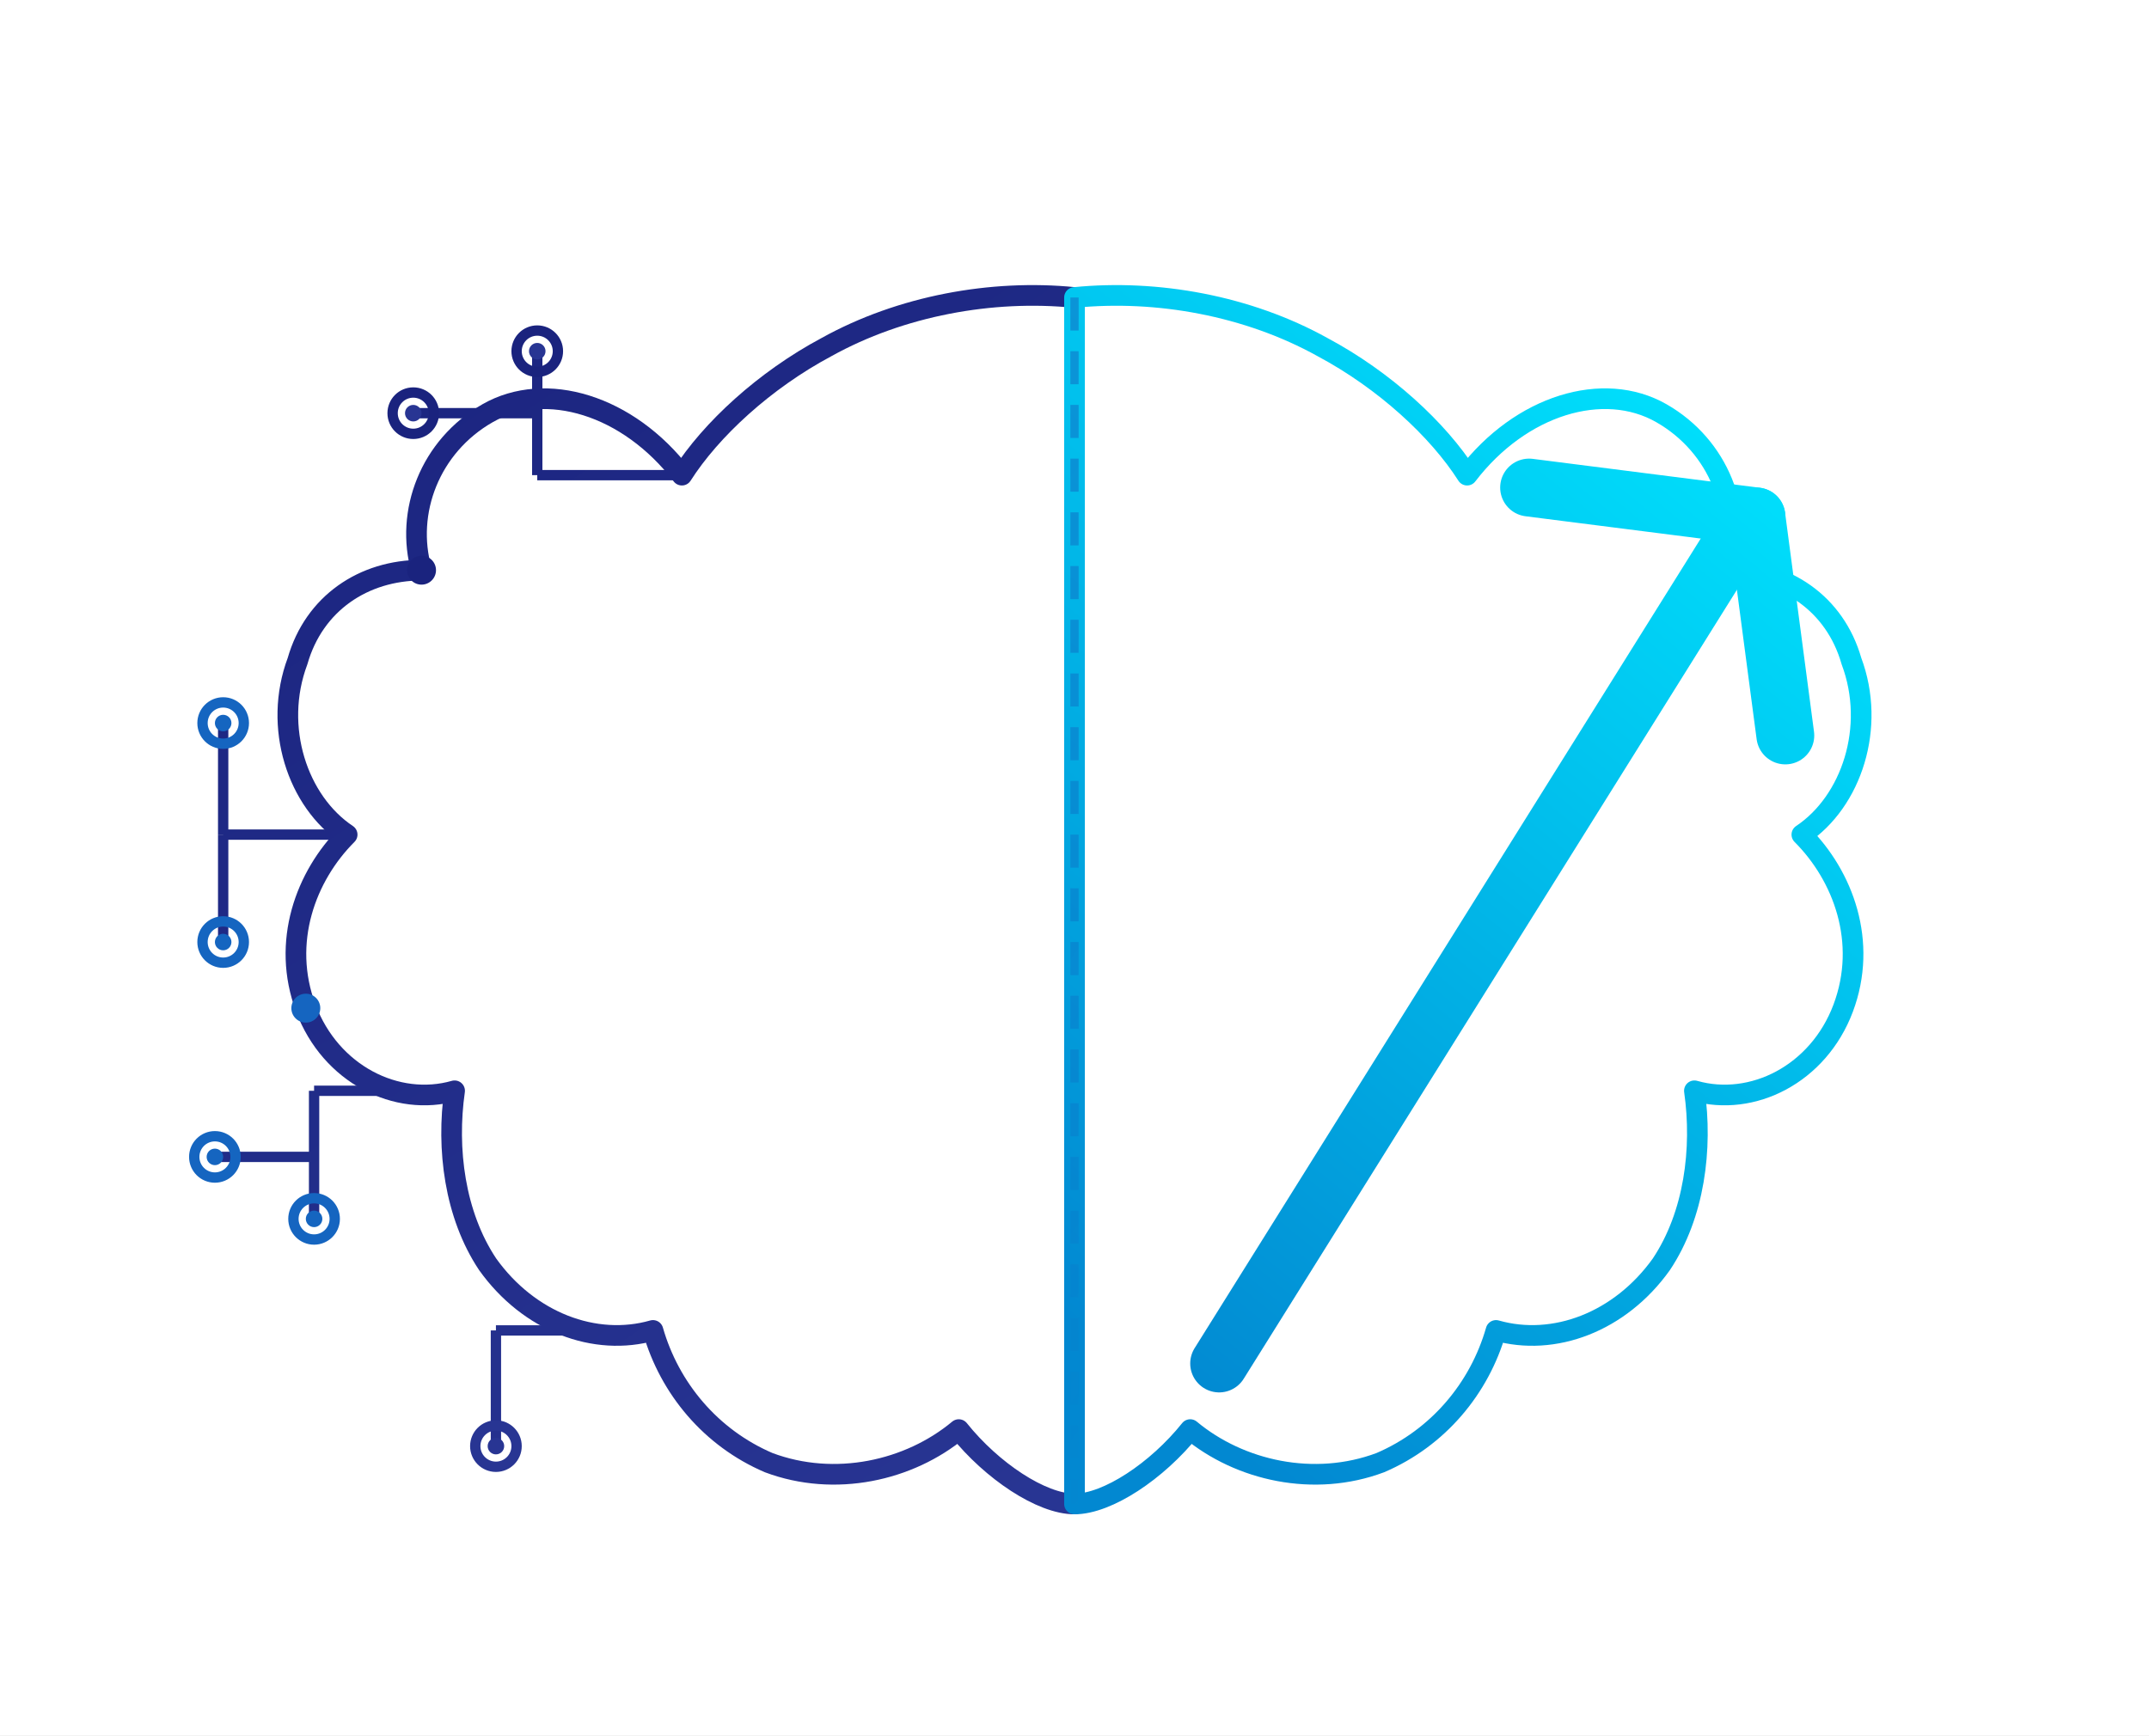
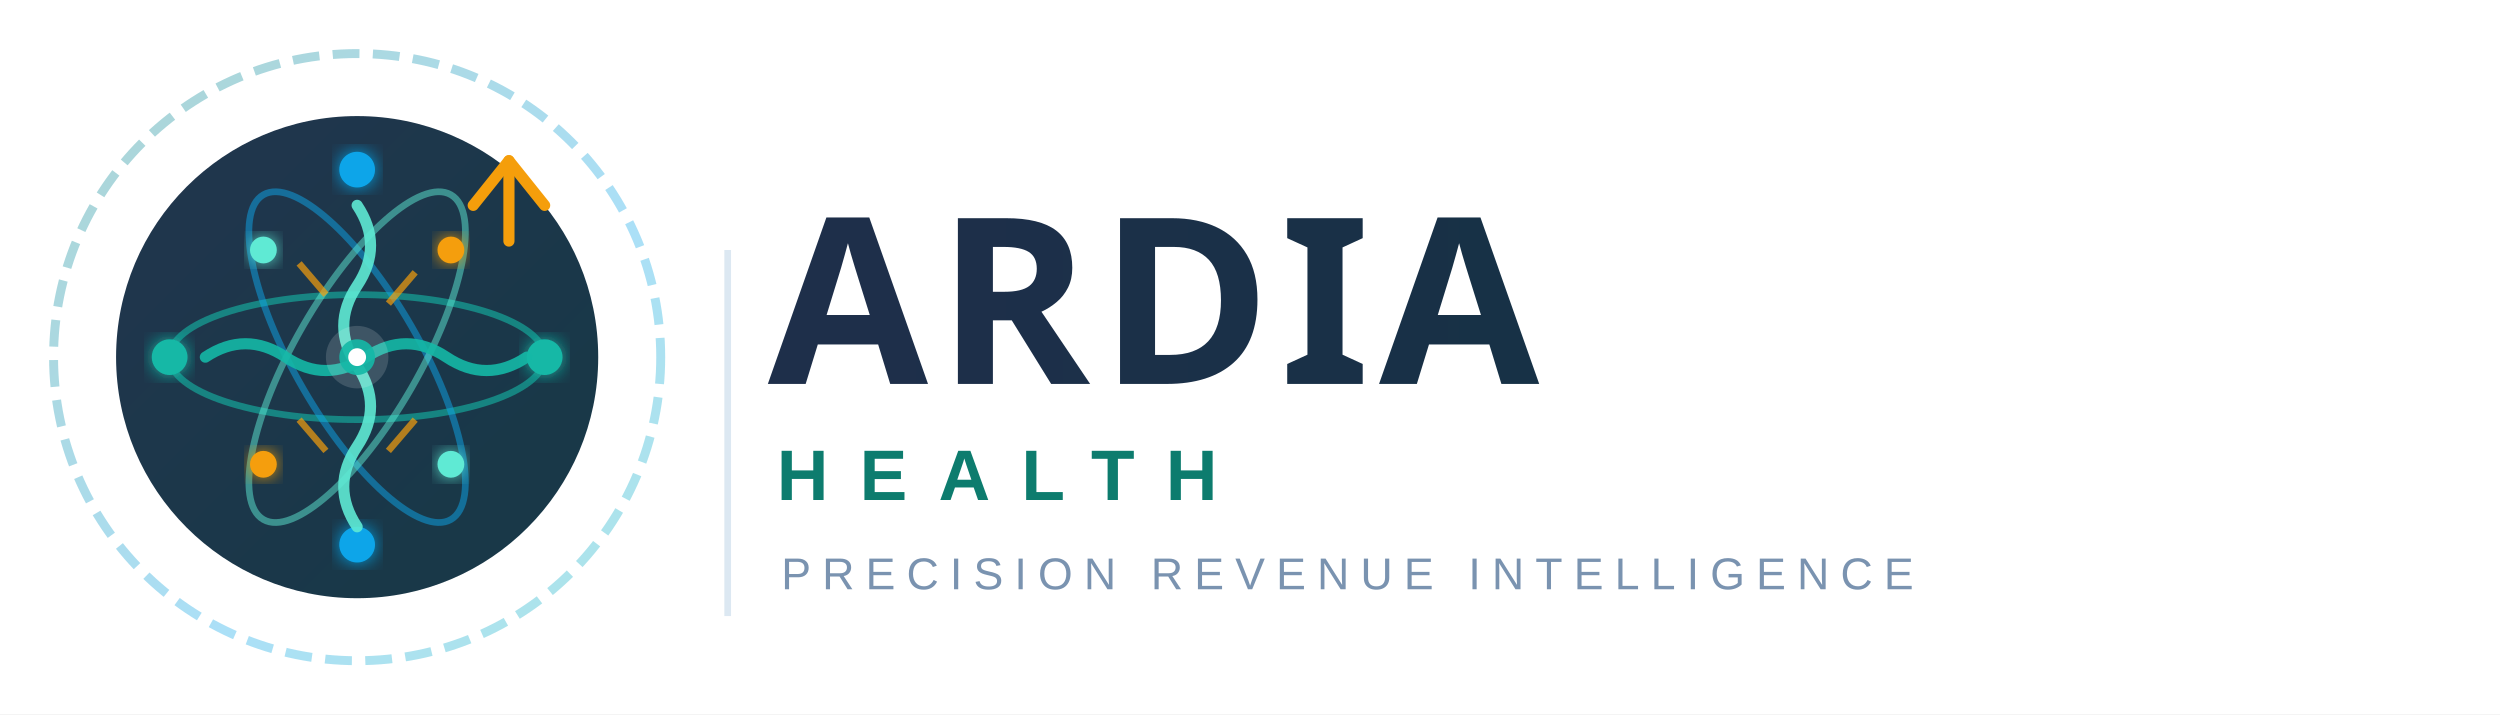
- <svg xmlns="http://www.w3.org/2000/svg" viewBox="0 0 520 420" fill="none">
+ <svg xmlns="http://www.w3.org/2000/svg" viewBox="0 0 560 160" fill="none">
  <defs>
-     <linearGradient id="mainGrad" x1="60" y1="60" x2="460" y2="360" gradientUnits="userSpaceOnUse">
-       <stop offset="0%" stop-color="#1a237e" />
-       <stop offset="35%" stop-color="#1565c0" />
-       <stop offset="70%" stop-color="#0288d1" />
-       <stop offset="100%" stop-color="#00b4d8" />
+     <linearGradient id="lg1" x1="0" y1="0" x2="160" y2="160" gradientUnits="userSpaceOnUse">
+       <stop offset="0%" stop-color="#0d7c6e" />
+       <stop offset="60%" stop-color="#0ea5e9" />
+       <stop offset="100%" stop-color="#14b8a6" />
    </linearGradient>
-     <linearGradient id="arrowGrad" x1="260" y1="320" x2="440" y2="100" gradientUnits="userSpaceOnUse">
-       <stop offset="0%" stop-color="#0288d1" />
-       <stop offset="100%" stop-color="#00e5ff" />
+     <linearGradient id="lg2" x1="0" y1="0" x2="160" y2="160" gradientUnits="userSpaceOnUse">
+       <stop offset="0%" stop-color="#1e2f4a" />
+       <stop offset="100%" stop-color="#0d3340" />
    </linearGradient>
-     <linearGradient id="leftGrad" x1="60" y1="60" x2="260" y2="360" gradientUnits="userSpaceOnUse">
-       <stop offset="0%" stop-color="#1a237e" />
-       <stop offset="100%" stop-color="#283593" />
+     <linearGradient id="textGrad" x1="195" y1="0" x2="540" y2="0" gradientUnits="userSpaceOnUse">
+       <stop offset="0%" stop-color="#1e2f4a" />
+       <stop offset="100%" stop-color="#0d3340" />
    </linearGradient>
+     <filter id="glow" x="-20%" y="-20%" width="140%" height="140%">
+       <feGaussianBlur stdDeviation="2" result="blur" />
+       <feMerge>
+         <feMergeNode in="blur" />
+         <feMergeNode in="SourceGraphic" />
+       </feMerge>
+     </filter>
  </defs>
-   <rect width="520" height="420" fill="#ffffff" />
-   <path d="     M260,72     C240,70 218,74 200,84     C185,92 172,104 165,115     C152,98  132,92  118,100     C104,108  98,124  102,138     C88,138  76,146  72,160     C66,176  72,194  84,202     C74,212  68,228  74,244     C80,260  96,268  110,264     C108,278  110,294  118,306     C128,320  144,326  158,322     C162,336  172,348  186,354     C202,360  220,356  232,346     C240,356  252,364  260,364     L260,72 Z   " stroke="url(#leftGrad)" stroke-width="5" stroke-linejoin="round" stroke-linecap="round" fill="none" />
-   <path d="     M260,72     C280,70 302,74 320,84     C335,92 348,104 355,115     C368,98  388,92  402,100     C416,108  422,124  418,138     C432,138  444,146  448,160     C454,176  448,194  436,202     C446,212  452,228  446,244     C440,260  424,268  410,264     C412,278  410,294  402,306     C392,320  376,326  362,322     C358,336  348,348  334,354     C318,360  300,356  288,346     C280,356  268,364  260,364     L260,72 Z   " stroke="url(#arrowGrad)" stroke-width="5" stroke-linejoin="round" stroke-linecap="round" fill="none" />
-   <line x1="260" y1="72" x2="260" y2="364" stroke="url(#mainGrad)" stroke-width="2" stroke-dasharray="8,5" opacity="0.5" />
-   <line x1="165" y1="115" x2="130" y2="115" stroke="url(#leftGrad)" stroke-width="2.5" />
-   <line x1="130" y1="115" x2="130" y2="85" stroke="url(#leftGrad)" stroke-width="2.5" />
-   <circle cx="130" cy="85" r="5" fill="none" stroke="#1a237e" stroke-width="2.5" />
-   <circle cx="130" cy="85" r="2" fill="#283593" />
-   <line x1="130" y1="100" x2="100" y2="100" stroke="url(#leftGrad)" stroke-width="2.5" />
-   <circle cx="100" cy="100" r="5" fill="none" stroke="#1a237e" stroke-width="2.5" />
-   <circle cx="100" cy="100" r="2" fill="#283593" />
-   <line x1="84" y1="202" x2="54" y2="202" stroke="url(#leftGrad)" stroke-width="2.5" />
-   <line x1="54" y1="202" x2="54" y2="175" stroke="url(#leftGrad)" stroke-width="2.5" />
-   <circle cx="54" cy="175" r="5" fill="none" stroke="#1565c0" stroke-width="2.5" />
-   <circle cx="54" cy="175" r="2" fill="#1565c0" />
-   <line x1="54" y1="202" x2="54" y2="228" stroke="url(#leftGrad)" stroke-width="2.5" />
-   <circle cx="54" cy="228" r="5" fill="none" stroke="#1565c0" stroke-width="2.5" />
-   <circle cx="54" cy="228" r="2" fill="#1565c0" />
-   <line x1="110" y1="264" x2="76" y2="264" stroke="url(#leftGrad)" stroke-width="2.5" />
-   <line x1="76" y1="264" x2="76" y2="295" stroke="url(#leftGrad)" stroke-width="2.5" />
-   <circle cx="76" cy="295" r="5" fill="none" stroke="#1565c0" stroke-width="2.5" />
-   <circle cx="76" cy="295" r="2" fill="#1565c0" />
-   <line x1="76" y1="280" x2="52" y2="280" stroke="url(#leftGrad)" stroke-width="2.5" />
-   <circle cx="52" cy="280" r="5" fill="none" stroke="#1565c0" stroke-width="2.5" />
-   <circle cx="52" cy="280" r="2" fill="#1565c0" />
-   <line x1="158" y1="322" x2="120" y2="322" stroke="url(#leftGrad)" stroke-width="2.5" />
-   <line x1="120" y1="322" x2="120" y2="350" stroke="url(#leftGrad)" stroke-width="2.5" />
-   <circle cx="120" cy="350" r="5" fill="none" stroke="#283593" stroke-width="2.5" />
-   <circle cx="120" cy="350" r="2" fill="#283593" />
-   <circle cx="102" cy="138" r="3.5" fill="#1a237e" />
-   <circle cx="74" cy="244" r="3.5" fill="#1565c0" />
-   <line x1="295" y1="330" x2="420" y2="130" stroke="url(#arrowGrad)" stroke-width="14" stroke-linecap="round" />
-   <line x1="370" y1="118" x2="425" y2="125" stroke="url(#arrowGrad)" stroke-width="14" stroke-linecap="round" stroke-linejoin="round" />
-   <line x1="432" y1="178" x2="425" y2="125" stroke="url(#arrowGrad)" stroke-width="14" stroke-linecap="round" stroke-linejoin="round" />
+   <rect width="560" height="160" fill="#ffffff" />
+   <ellipse cx="80" cy="80" rx="68" ry="68" stroke="url(#lg1)" stroke-width="2" stroke-dasharray="6 3" opacity="0.35" />
+   <circle cx="80" cy="80" r="54" fill="url(#lg2)" opacity="0.97" />
+   <ellipse cx="80" cy="80" rx="42" ry="14" stroke="#14b8a6" stroke-width="1.5" fill="none" opacity="0.6" />
+   <ellipse cx="80" cy="80" rx="42" ry="14" stroke="#0ea5e9" stroke-width="1.5" fill="none" opacity="0.5" transform="rotate(60 80 80)" />
+   <ellipse cx="80" cy="80" rx="42" ry="14" stroke="#5eead4" stroke-width="1.5" fill="none" opacity="0.5" transform="rotate(120 80 80)" />
+   <circle cx="122" cy="80" r="4" fill="#14b8a6" filter="url(#glow)" />
+   <circle cx="38" cy="80" r="4" fill="#14b8a6" filter="url(#glow)" />
+   <circle cx="80" cy="122" r="4" fill="#0ea5e9" filter="url(#glow)" />
+   <circle cx="80" cy="38" r="4" fill="#0ea5e9" filter="url(#glow)" />
+   <circle cx="101" cy="56" r="3" fill="#f59e0b" filter="url(#glow)" />
+   <circle cx="59" cy="104" r="3" fill="#f59e0b" filter="url(#glow)" />
+   <circle cx="59" cy="56" r="3" fill="#5eead4" filter="url(#glow)" />
+   <circle cx="101" cy="104" r="3" fill="#5eead4" filter="url(#glow)" />
+   <path d="M80 46 Q86 55 80 64 Q74 73 80 82 Q86 91 80 100 Q74 109 80 118" stroke="#5eead4" stroke-width="2.5" fill="none" stroke-linecap="round" opacity="0.9" />
+   <path d="M46 80 Q55 74 64 80 Q73 86 82 80 Q91 74 100 80 Q109 86 118 80" stroke="#14b8a6" stroke-width="2.5" fill="none" stroke-linecap="round" opacity="0.9" />
+   <line x1="67" y1="59" x2="73" y2="66" stroke="#f59e0b" stroke-width="1.5" opacity="0.7" />
+   <line x1="87" y1="68" x2="93" y2="61" stroke="#f59e0b" stroke-width="1.5" opacity="0.7" />
+   <line x1="67" y1="94" x2="73" y2="101" stroke="#f59e0b" stroke-width="1.5" opacity="0.7" />
+   <line x1="87" y1="101" x2="93" y2="94" stroke="#f59e0b" stroke-width="1.5" opacity="0.7" />
+   <circle cx="80" cy="80" r="7" fill="#fff" opacity="0.15" />
+   <circle cx="80" cy="80" r="4" fill="#14b8a6" opacity="0.9" />
+   <circle cx="80" cy="80" r="2" fill="#fff" />
+   <path d="M106 46 L114 36 L122 46" stroke="#f59e0b" stroke-width="2.5" fill="none" stroke-linecap="round" stroke-linejoin="round" />
+   <line x1="114" y1="36" x2="114" y2="54" stroke="#f59e0b" stroke-width="2.5" stroke-linecap="round" />
+   <text x="172" y="86" font-family="'Sora', 'Arial Black', sans-serif" font-size="52" font-weight="800" letter-spacing="2" fill="url(#textGrad)">ARDIA</text>
+   <text x="174" y="112" font-family="'DM Sans', Arial, sans-serif" font-size="16" font-weight="700" letter-spacing="7" fill="#0d7c6e">HEALTH</text>
+   <text x="175" y="132" font-family="'DM Sans', Arial, sans-serif" font-size="10" font-weight="500" letter-spacing="2.5" fill="#7a93b0">PRECISION REVENUE INTELLIGENCE</text>
+   <line x1="163" y1="56" x2="163" y2="138" stroke="#dce8f2" stroke-width="1.5" />
</svg>
